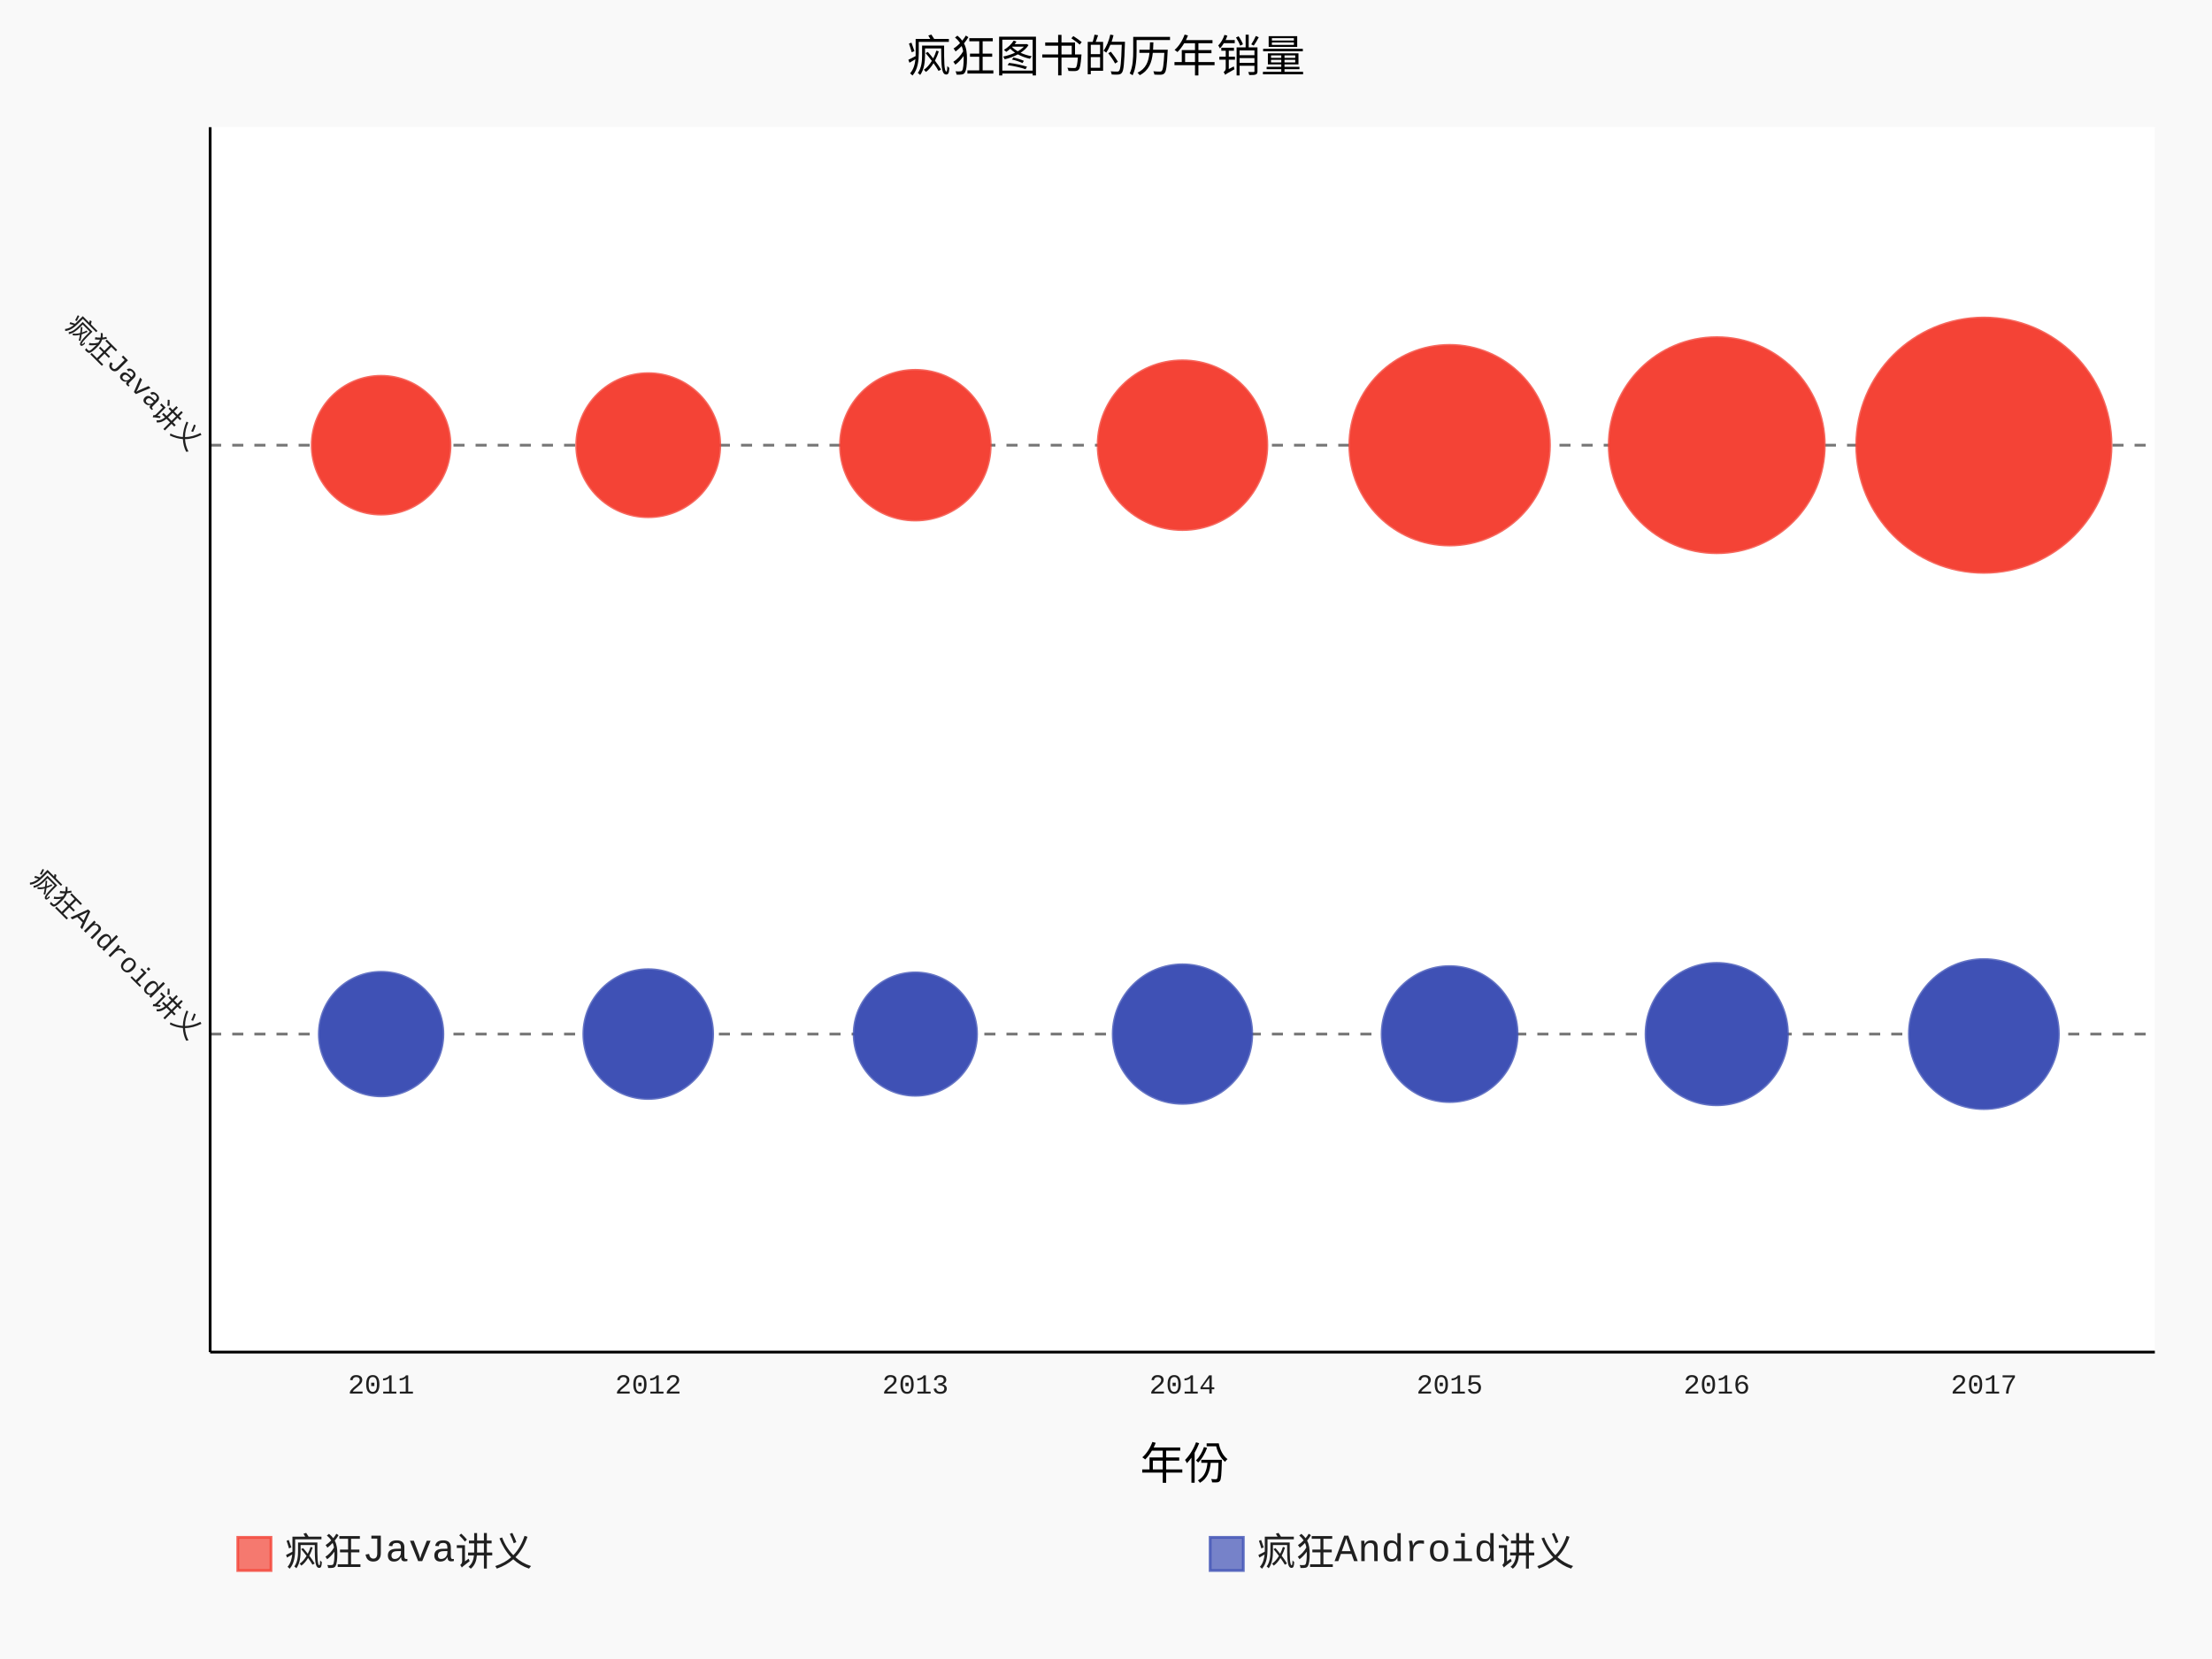
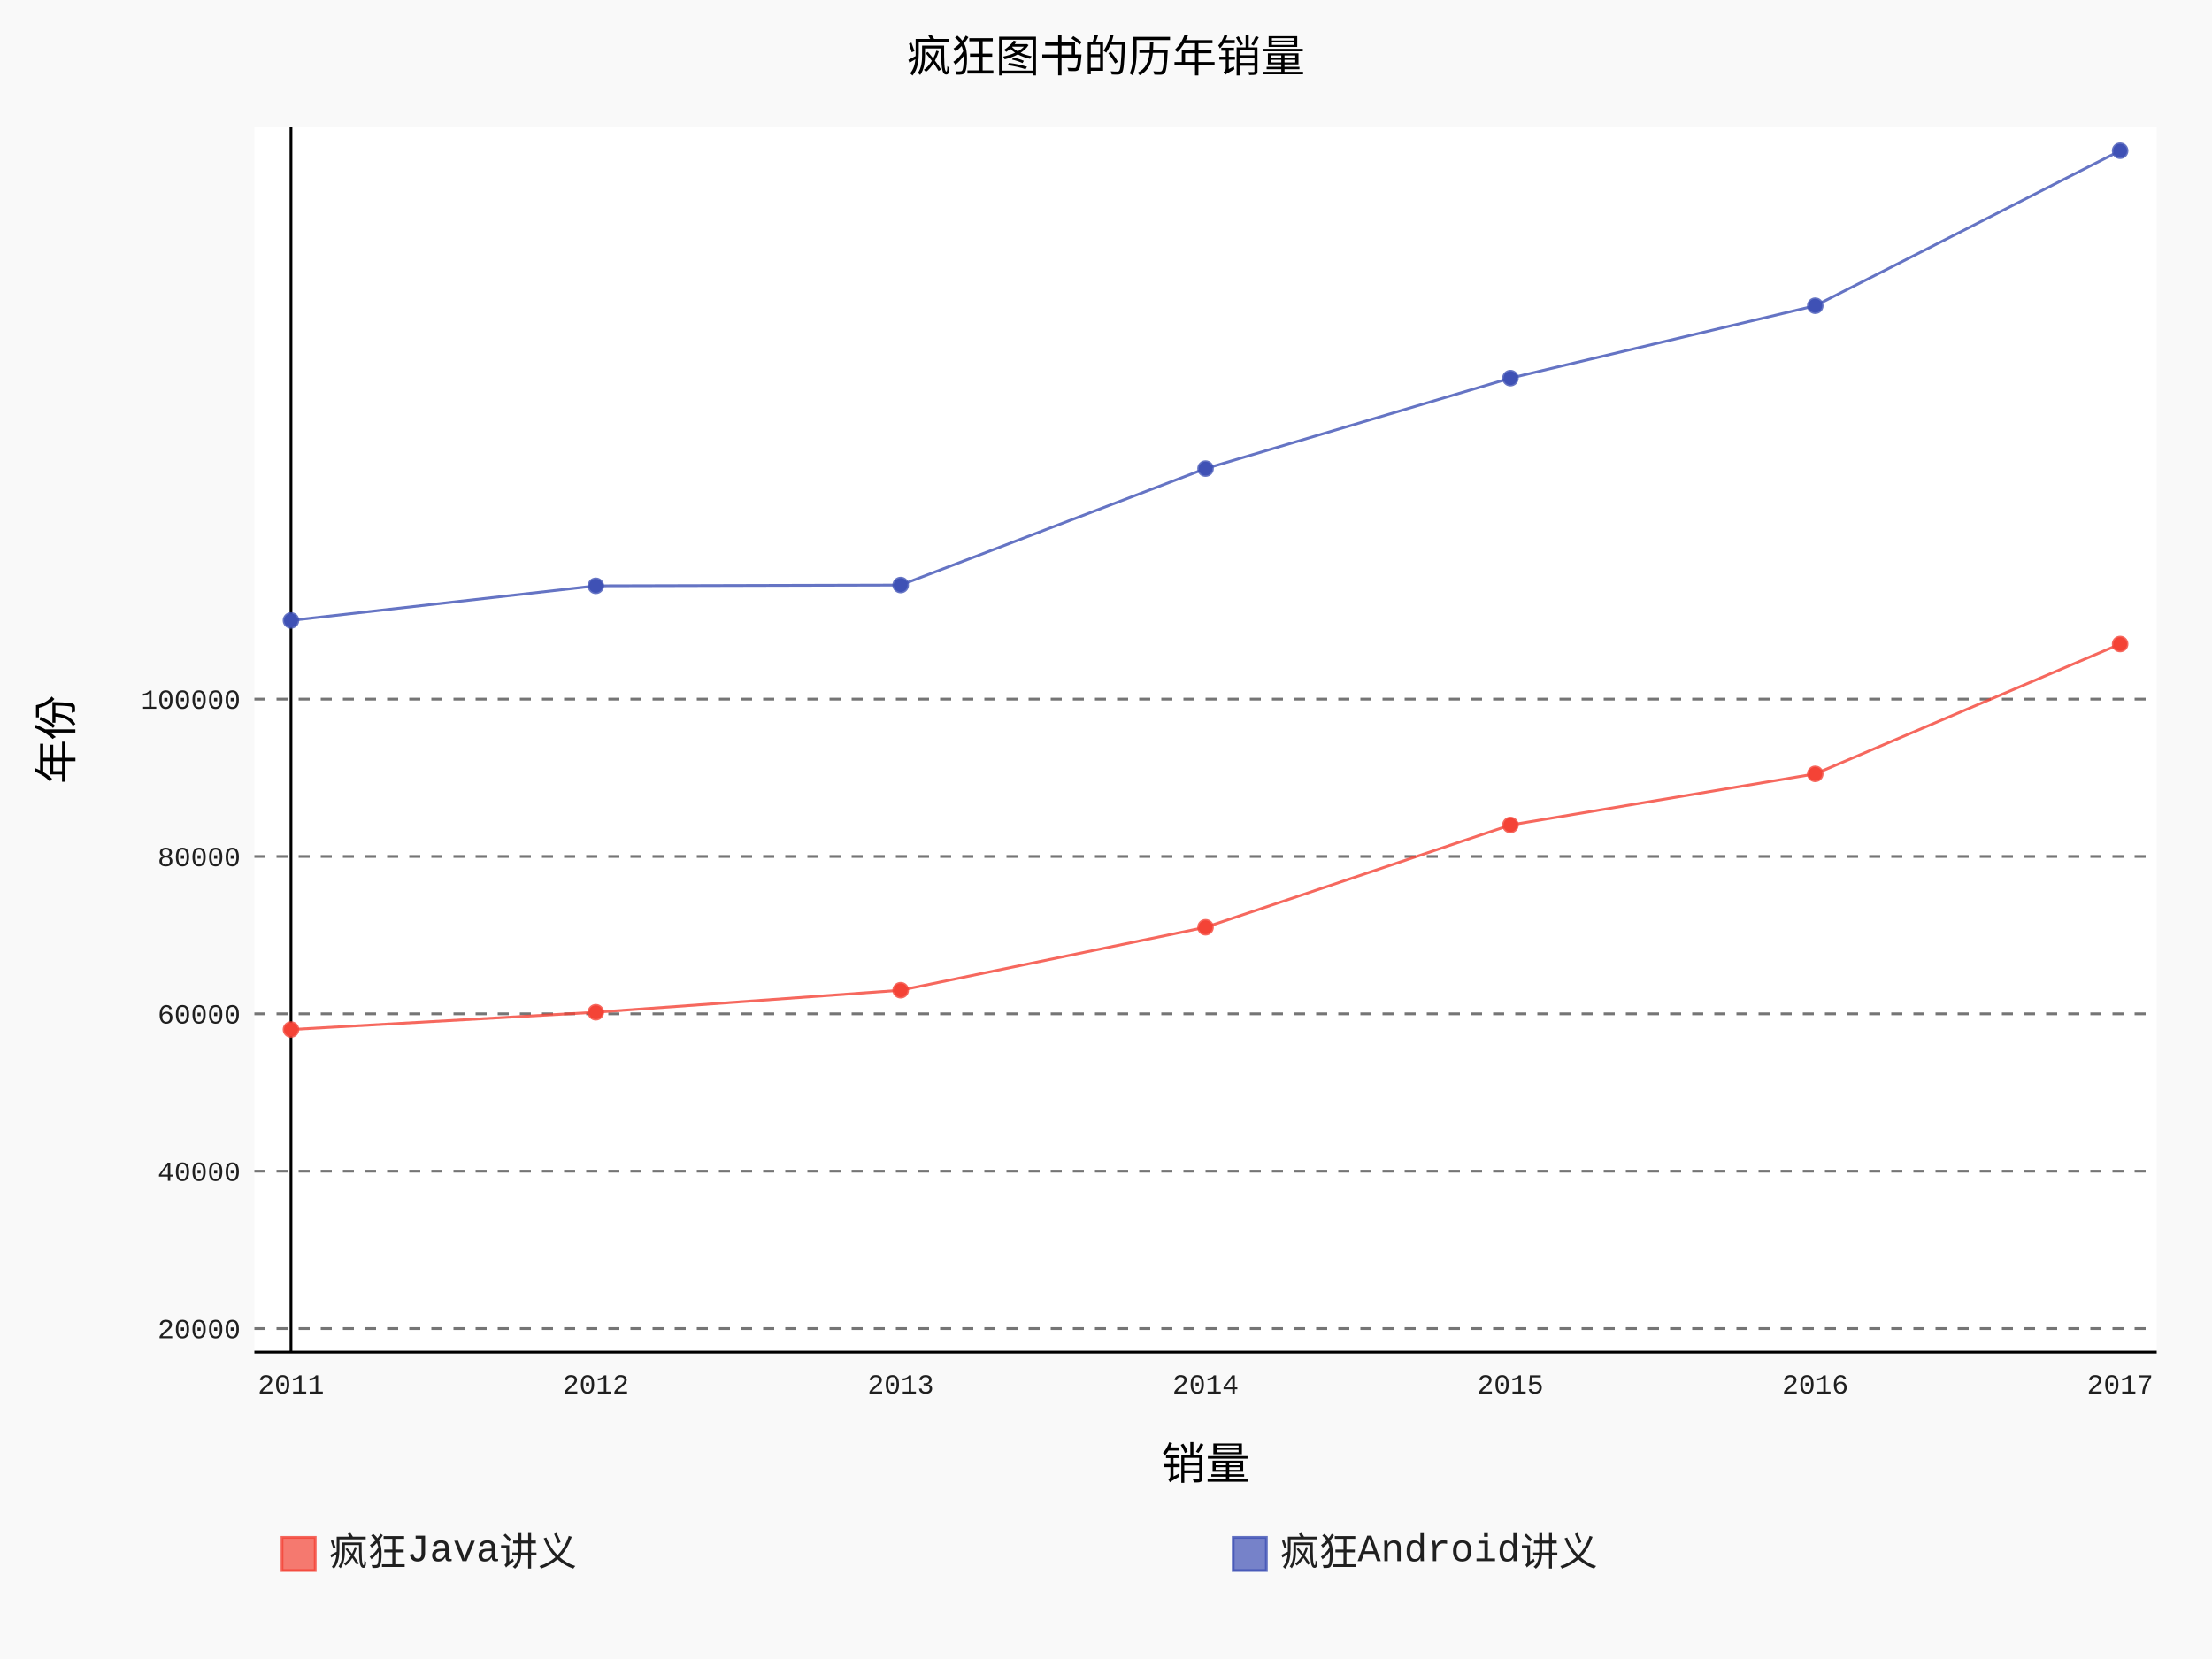
- <svg xmlns="http://www.w3.org/2000/svg" class="pygal-chart" id="chart-6531bf89-0312-42ad-8efd-6acda3d6ec10" viewBox="0 0 800 600">
+ <svg xmlns="http://www.w3.org/2000/svg" class="pygal-chart" id="chart-060130dd-f4a4-46ad-8bfe-a0f4836eefe9" viewBox="0 0 800 600">
  <defs>
-     <style type="text/css">#chart-6531bf89-0312-42ad-8efd-6acda3d6ec10{-webkit-user-select:none;-webkit-font-smoothing:antialiased;font-family:Consolas,"Liberation Mono",Menlo,Courier,monospace}#chart-6531bf89-0312-42ad-8efd-6acda3d6ec10 .title{font-family:Consolas,"Liberation Mono",Menlo,Courier,monospace;font-size:16px}#chart-6531bf89-0312-42ad-8efd-6acda3d6ec10 .legends .legend text{font-family:Consolas,"Liberation Mono",Menlo,Courier,monospace;font-size:14px}#chart-6531bf89-0312-42ad-8efd-6acda3d6ec10 .axis text{font-family:Consolas,"Liberation Mono",Menlo,Courier,monospace;font-size:10px}#chart-6531bf89-0312-42ad-8efd-6acda3d6ec10 .axis text.major{font-family:Consolas,"Liberation Mono",Menlo,Courier,monospace;font-size:10px}#chart-6531bf89-0312-42ad-8efd-6acda3d6ec10 .text-overlay text.value{font-family:Consolas,"Liberation Mono",Menlo,Courier,monospace;font-size:16px}#chart-6531bf89-0312-42ad-8efd-6acda3d6ec10 .text-overlay text.label{font-family:Consolas,"Liberation Mono",Menlo,Courier,monospace;font-size:10px}#chart-6531bf89-0312-42ad-8efd-6acda3d6ec10 .tooltip{font-family:Consolas,"Liberation Mono",Menlo,Courier,monospace;font-size:14px}#chart-6531bf89-0312-42ad-8efd-6acda3d6ec10 text.no_data{font-family:Consolas,"Liberation Mono",Menlo,Courier,monospace;font-size:64px}
- #chart-6531bf89-0312-42ad-8efd-6acda3d6ec10{background-color:rgba(249,249,249,1)}#chart-6531bf89-0312-42ad-8efd-6acda3d6ec10 path,#chart-6531bf89-0312-42ad-8efd-6acda3d6ec10 line,#chart-6531bf89-0312-42ad-8efd-6acda3d6ec10 rect,#chart-6531bf89-0312-42ad-8efd-6acda3d6ec10 circle{-webkit-transition:150ms;-moz-transition:150ms;transition:150ms}#chart-6531bf89-0312-42ad-8efd-6acda3d6ec10 .graph &gt; .background{fill:rgba(249,249,249,1)}#chart-6531bf89-0312-42ad-8efd-6acda3d6ec10 .plot &gt; .background{fill:rgba(255,255,255,1)}#chart-6531bf89-0312-42ad-8efd-6acda3d6ec10 .graph{fill:rgba(0,0,0,.87)}#chart-6531bf89-0312-42ad-8efd-6acda3d6ec10 text.no_data{fill:rgba(0,0,0,1)}#chart-6531bf89-0312-42ad-8efd-6acda3d6ec10 .title{fill:rgba(0,0,0,1)}#chart-6531bf89-0312-42ad-8efd-6acda3d6ec10 .legends .legend text{fill:rgba(0,0,0,.87)}#chart-6531bf89-0312-42ad-8efd-6acda3d6ec10 .legends .legend:hover text{fill:rgba(0,0,0,1)}#chart-6531bf89-0312-42ad-8efd-6acda3d6ec10 .axis .line{stroke:rgba(0,0,0,1)}#chart-6531bf89-0312-42ad-8efd-6acda3d6ec10 .axis .guide.line{stroke:rgba(0,0,0,.54)}#chart-6531bf89-0312-42ad-8efd-6acda3d6ec10 .axis .major.line{stroke:rgba(0,0,0,.87)}#chart-6531bf89-0312-42ad-8efd-6acda3d6ec10 .axis text.major{fill:rgba(0,0,0,1)}#chart-6531bf89-0312-42ad-8efd-6acda3d6ec10 .axis.y .guides:hover .guide.line,#chart-6531bf89-0312-42ad-8efd-6acda3d6ec10 .line-graph .axis.x .guides:hover .guide.line,#chart-6531bf89-0312-42ad-8efd-6acda3d6ec10 .stackedline-graph .axis.x .guides:hover .guide.line,#chart-6531bf89-0312-42ad-8efd-6acda3d6ec10 .xy-graph .axis.x .guides:hover .guide.line{stroke:rgba(0,0,0,1)}#chart-6531bf89-0312-42ad-8efd-6acda3d6ec10 .axis .guides:hover text{fill:rgba(0,0,0,1)}#chart-6531bf89-0312-42ad-8efd-6acda3d6ec10 .reactive{fill-opacity:.7;stroke-opacity:.8}#chart-6531bf89-0312-42ad-8efd-6acda3d6ec10 .ci{stroke:rgba(0,0,0,.87)}#chart-6531bf89-0312-42ad-8efd-6acda3d6ec10 .reactive.active,#chart-6531bf89-0312-42ad-8efd-6acda3d6ec10 .active .reactive{fill-opacity:.8;stroke-opacity:.9;stroke-width:4}#chart-6531bf89-0312-42ad-8efd-6acda3d6ec10 .ci .reactive.active{stroke-width:1.5}#chart-6531bf89-0312-42ad-8efd-6acda3d6ec10 .series text{fill:rgba(0,0,0,1)}#chart-6531bf89-0312-42ad-8efd-6acda3d6ec10 .tooltip rect{fill:rgba(255,255,255,1);stroke:rgba(0,0,0,1);-webkit-transition:opacity 150ms;-moz-transition:opacity 150ms;transition:opacity 150ms}#chart-6531bf89-0312-42ad-8efd-6acda3d6ec10 .tooltip .label{fill:rgba(0,0,0,.87)}#chart-6531bf89-0312-42ad-8efd-6acda3d6ec10 .tooltip .label{fill:rgba(0,0,0,.87)}#chart-6531bf89-0312-42ad-8efd-6acda3d6ec10 .tooltip .legend{font-size:.8em;fill:rgba(0,0,0,.54)}#chart-6531bf89-0312-42ad-8efd-6acda3d6ec10 .tooltip .x_label{font-size:.6em;fill:rgba(0,0,0,1)}#chart-6531bf89-0312-42ad-8efd-6acda3d6ec10 .tooltip .xlink{font-size:.5em;text-decoration:underline}#chart-6531bf89-0312-42ad-8efd-6acda3d6ec10 .tooltip .value{font-size:1.5em}#chart-6531bf89-0312-42ad-8efd-6acda3d6ec10 .bound{font-size:.5em}#chart-6531bf89-0312-42ad-8efd-6acda3d6ec10 .max-value{font-size:.75em;fill:rgba(0,0,0,.54)}#chart-6531bf89-0312-42ad-8efd-6acda3d6ec10 .map-element{fill:rgba(255,255,255,1);stroke:rgba(0,0,0,.54) !important}#chart-6531bf89-0312-42ad-8efd-6acda3d6ec10 .map-element .reactive{fill-opacity:inherit;stroke-opacity:inherit}#chart-6531bf89-0312-42ad-8efd-6acda3d6ec10 .color-0,#chart-6531bf89-0312-42ad-8efd-6acda3d6ec10 .color-0 a:visited{stroke:#F44336;fill:#F44336}#chart-6531bf89-0312-42ad-8efd-6acda3d6ec10 .color-1,#chart-6531bf89-0312-42ad-8efd-6acda3d6ec10 .color-1 a:visited{stroke:#3F51B5;fill:#3F51B5}#chart-6531bf89-0312-42ad-8efd-6acda3d6ec10 .text-overlay .color-0 text{fill:black}#chart-6531bf89-0312-42ad-8efd-6acda3d6ec10 .text-overlay .color-1 text{fill:black}
- #chart-6531bf89-0312-42ad-8efd-6acda3d6ec10 text.no_data{text-anchor:middle}#chart-6531bf89-0312-42ad-8efd-6acda3d6ec10 .guide.line{fill:none}#chart-6531bf89-0312-42ad-8efd-6acda3d6ec10 .centered{text-anchor:middle}#chart-6531bf89-0312-42ad-8efd-6acda3d6ec10 .title{text-anchor:middle}#chart-6531bf89-0312-42ad-8efd-6acda3d6ec10 .legends .legend text{fill-opacity:1}#chart-6531bf89-0312-42ad-8efd-6acda3d6ec10 .axis.x text{text-anchor:middle}#chart-6531bf89-0312-42ad-8efd-6acda3d6ec10 .axis.x:not(.web) text[transform]{text-anchor:start}#chart-6531bf89-0312-42ad-8efd-6acda3d6ec10 .axis.x:not(.web) text[transform].backwards{text-anchor:end}#chart-6531bf89-0312-42ad-8efd-6acda3d6ec10 .axis.y text{text-anchor:end}#chart-6531bf89-0312-42ad-8efd-6acda3d6ec10 .axis.y text[transform].backwards{text-anchor:start}#chart-6531bf89-0312-42ad-8efd-6acda3d6ec10 .axis.y2 text{text-anchor:start}#chart-6531bf89-0312-42ad-8efd-6acda3d6ec10 .axis.y2 text[transform].backwards{text-anchor:end}#chart-6531bf89-0312-42ad-8efd-6acda3d6ec10 .axis .guide.line{stroke-dasharray:4,4}#chart-6531bf89-0312-42ad-8efd-6acda3d6ec10 .axis .major.guide.line{stroke-dasharray:6,6}#chart-6531bf89-0312-42ad-8efd-6acda3d6ec10 .horizontal .axis.y .guide.line,#chart-6531bf89-0312-42ad-8efd-6acda3d6ec10 .horizontal .axis.y2 .guide.line,#chart-6531bf89-0312-42ad-8efd-6acda3d6ec10 .vertical .axis.x .guide.line{opacity:0}#chart-6531bf89-0312-42ad-8efd-6acda3d6ec10 .horizontal .axis.always_show .guide.line,#chart-6531bf89-0312-42ad-8efd-6acda3d6ec10 .vertical .axis.always_show .guide.line{opacity:1 !important}#chart-6531bf89-0312-42ad-8efd-6acda3d6ec10 .axis.y .guides:hover .guide.line,#chart-6531bf89-0312-42ad-8efd-6acda3d6ec10 .axis.y2 .guides:hover .guide.line,#chart-6531bf89-0312-42ad-8efd-6acda3d6ec10 .axis.x .guides:hover .guide.line{opacity:1}#chart-6531bf89-0312-42ad-8efd-6acda3d6ec10 .axis .guides:hover text{opacity:1}#chart-6531bf89-0312-42ad-8efd-6acda3d6ec10 .nofill{fill:none}#chart-6531bf89-0312-42ad-8efd-6acda3d6ec10 .subtle-fill{fill-opacity:.2}#chart-6531bf89-0312-42ad-8efd-6acda3d6ec10 .dot{stroke-width:1px;fill-opacity:1}#chart-6531bf89-0312-42ad-8efd-6acda3d6ec10 .dot.active{stroke-width:5px}#chart-6531bf89-0312-42ad-8efd-6acda3d6ec10 .dot.negative{fill:transparent}#chart-6531bf89-0312-42ad-8efd-6acda3d6ec10 text,#chart-6531bf89-0312-42ad-8efd-6acda3d6ec10 tspan{stroke:none !important}#chart-6531bf89-0312-42ad-8efd-6acda3d6ec10 .series text.active{opacity:1}#chart-6531bf89-0312-42ad-8efd-6acda3d6ec10 .tooltip rect{fill-opacity:.95;stroke-width:.5}#chart-6531bf89-0312-42ad-8efd-6acda3d6ec10 .tooltip text{fill-opacity:1}#chart-6531bf89-0312-42ad-8efd-6acda3d6ec10 .showable{visibility:hidden}#chart-6531bf89-0312-42ad-8efd-6acda3d6ec10 .showable.shown{visibility:visible}#chart-6531bf89-0312-42ad-8efd-6acda3d6ec10 .gauge-background{fill:rgba(229,229,229,1);stroke:none}#chart-6531bf89-0312-42ad-8efd-6acda3d6ec10 .bg-lines{stroke:rgba(249,249,249,1);stroke-width:2px}</style>
+     <style type="text/css">#chart-060130dd-f4a4-46ad-8bfe-a0f4836eefe9{-webkit-user-select:none;-webkit-font-smoothing:antialiased;font-family:Consolas,"Liberation Mono",Menlo,Courier,monospace}#chart-060130dd-f4a4-46ad-8bfe-a0f4836eefe9 .title{font-family:Consolas,"Liberation Mono",Menlo,Courier,monospace;font-size:16px}#chart-060130dd-f4a4-46ad-8bfe-a0f4836eefe9 .legends .legend text{font-family:Consolas,"Liberation Mono",Menlo,Courier,monospace;font-size:14px}#chart-060130dd-f4a4-46ad-8bfe-a0f4836eefe9 .axis text{font-family:Consolas,"Liberation Mono",Menlo,Courier,monospace;font-size:10px}#chart-060130dd-f4a4-46ad-8bfe-a0f4836eefe9 .axis text.major{font-family:Consolas,"Liberation Mono",Menlo,Courier,monospace;font-size:10px}#chart-060130dd-f4a4-46ad-8bfe-a0f4836eefe9 .text-overlay text.value{font-family:Consolas,"Liberation Mono",Menlo,Courier,monospace;font-size:16px}#chart-060130dd-f4a4-46ad-8bfe-a0f4836eefe9 .text-overlay text.label{font-family:Consolas,"Liberation Mono",Menlo,Courier,monospace;font-size:10px}#chart-060130dd-f4a4-46ad-8bfe-a0f4836eefe9 .tooltip{font-family:Consolas,"Liberation Mono",Menlo,Courier,monospace;font-size:14px}#chart-060130dd-f4a4-46ad-8bfe-a0f4836eefe9 text.no_data{font-family:Consolas,"Liberation Mono",Menlo,Courier,monospace;font-size:64px}
+ #chart-060130dd-f4a4-46ad-8bfe-a0f4836eefe9{background-color:rgba(249,249,249,1)}#chart-060130dd-f4a4-46ad-8bfe-a0f4836eefe9 path,#chart-060130dd-f4a4-46ad-8bfe-a0f4836eefe9 line,#chart-060130dd-f4a4-46ad-8bfe-a0f4836eefe9 rect,#chart-060130dd-f4a4-46ad-8bfe-a0f4836eefe9 circle{-webkit-transition:150ms;-moz-transition:150ms;transition:150ms}#chart-060130dd-f4a4-46ad-8bfe-a0f4836eefe9 .graph &gt; .background{fill:rgba(249,249,249,1)}#chart-060130dd-f4a4-46ad-8bfe-a0f4836eefe9 .plot &gt; .background{fill:rgba(255,255,255,1)}#chart-060130dd-f4a4-46ad-8bfe-a0f4836eefe9 .graph{fill:rgba(0,0,0,.87)}#chart-060130dd-f4a4-46ad-8bfe-a0f4836eefe9 text.no_data{fill:rgba(0,0,0,1)}#chart-060130dd-f4a4-46ad-8bfe-a0f4836eefe9 .title{fill:rgba(0,0,0,1)}#chart-060130dd-f4a4-46ad-8bfe-a0f4836eefe9 .legends .legend text{fill:rgba(0,0,0,.87)}#chart-060130dd-f4a4-46ad-8bfe-a0f4836eefe9 .legends .legend:hover text{fill:rgba(0,0,0,1)}#chart-060130dd-f4a4-46ad-8bfe-a0f4836eefe9 .axis .line{stroke:rgba(0,0,0,1)}#chart-060130dd-f4a4-46ad-8bfe-a0f4836eefe9 .axis .guide.line{stroke:rgba(0,0,0,.54)}#chart-060130dd-f4a4-46ad-8bfe-a0f4836eefe9 .axis .major.line{stroke:rgba(0,0,0,.87)}#chart-060130dd-f4a4-46ad-8bfe-a0f4836eefe9 .axis text.major{fill:rgba(0,0,0,1)}#chart-060130dd-f4a4-46ad-8bfe-a0f4836eefe9 .axis.y .guides:hover .guide.line,#chart-060130dd-f4a4-46ad-8bfe-a0f4836eefe9 .line-graph .axis.x .guides:hover .guide.line,#chart-060130dd-f4a4-46ad-8bfe-a0f4836eefe9 .stackedline-graph .axis.x .guides:hover .guide.line,#chart-060130dd-f4a4-46ad-8bfe-a0f4836eefe9 .xy-graph .axis.x .guides:hover .guide.line{stroke:rgba(0,0,0,1)}#chart-060130dd-f4a4-46ad-8bfe-a0f4836eefe9 .axis .guides:hover text{fill:rgba(0,0,0,1)}#chart-060130dd-f4a4-46ad-8bfe-a0f4836eefe9 .reactive{fill-opacity:.7;stroke-opacity:.8}#chart-060130dd-f4a4-46ad-8bfe-a0f4836eefe9 .ci{stroke:rgba(0,0,0,.87)}#chart-060130dd-f4a4-46ad-8bfe-a0f4836eefe9 .reactive.active,#chart-060130dd-f4a4-46ad-8bfe-a0f4836eefe9 .active .reactive{fill-opacity:.8;stroke-opacity:.9;stroke-width:4}#chart-060130dd-f4a4-46ad-8bfe-a0f4836eefe9 .ci .reactive.active{stroke-width:1.5}#chart-060130dd-f4a4-46ad-8bfe-a0f4836eefe9 .series text{fill:rgba(0,0,0,1)}#chart-060130dd-f4a4-46ad-8bfe-a0f4836eefe9 .tooltip rect{fill:rgba(255,255,255,1);stroke:rgba(0,0,0,1);-webkit-transition:opacity 150ms;-moz-transition:opacity 150ms;transition:opacity 150ms}#chart-060130dd-f4a4-46ad-8bfe-a0f4836eefe9 .tooltip .label{fill:rgba(0,0,0,.87)}#chart-060130dd-f4a4-46ad-8bfe-a0f4836eefe9 .tooltip .label{fill:rgba(0,0,0,.87)}#chart-060130dd-f4a4-46ad-8bfe-a0f4836eefe9 .tooltip .legend{font-size:.8em;fill:rgba(0,0,0,.54)}#chart-060130dd-f4a4-46ad-8bfe-a0f4836eefe9 .tooltip .x_label{font-size:.6em;fill:rgba(0,0,0,1)}#chart-060130dd-f4a4-46ad-8bfe-a0f4836eefe9 .tooltip .xlink{font-size:.5em;text-decoration:underline}#chart-060130dd-f4a4-46ad-8bfe-a0f4836eefe9 .tooltip .value{font-size:1.5em}#chart-060130dd-f4a4-46ad-8bfe-a0f4836eefe9 .bound{font-size:.5em}#chart-060130dd-f4a4-46ad-8bfe-a0f4836eefe9 .max-value{font-size:.75em;fill:rgba(0,0,0,.54)}#chart-060130dd-f4a4-46ad-8bfe-a0f4836eefe9 .map-element{fill:rgba(255,255,255,1);stroke:rgba(0,0,0,.54) !important}#chart-060130dd-f4a4-46ad-8bfe-a0f4836eefe9 .map-element .reactive{fill-opacity:inherit;stroke-opacity:inherit}#chart-060130dd-f4a4-46ad-8bfe-a0f4836eefe9 .color-0,#chart-060130dd-f4a4-46ad-8bfe-a0f4836eefe9 .color-0 a:visited{stroke:#F44336;fill:#F44336}#chart-060130dd-f4a4-46ad-8bfe-a0f4836eefe9 .color-1,#chart-060130dd-f4a4-46ad-8bfe-a0f4836eefe9 .color-1 a:visited{stroke:#3F51B5;fill:#3F51B5}#chart-060130dd-f4a4-46ad-8bfe-a0f4836eefe9 .text-overlay .color-0 text{fill:black}#chart-060130dd-f4a4-46ad-8bfe-a0f4836eefe9 .text-overlay .color-1 text{fill:black}
+ #chart-060130dd-f4a4-46ad-8bfe-a0f4836eefe9 text.no_data{text-anchor:middle}#chart-060130dd-f4a4-46ad-8bfe-a0f4836eefe9 .guide.line{fill:none}#chart-060130dd-f4a4-46ad-8bfe-a0f4836eefe9 .centered{text-anchor:middle}#chart-060130dd-f4a4-46ad-8bfe-a0f4836eefe9 .title{text-anchor:middle}#chart-060130dd-f4a4-46ad-8bfe-a0f4836eefe9 .legends .legend text{fill-opacity:1}#chart-060130dd-f4a4-46ad-8bfe-a0f4836eefe9 .axis.x text{text-anchor:middle}#chart-060130dd-f4a4-46ad-8bfe-a0f4836eefe9 .axis.x:not(.web) text[transform]{text-anchor:start}#chart-060130dd-f4a4-46ad-8bfe-a0f4836eefe9 .axis.x:not(.web) text[transform].backwards{text-anchor:end}#chart-060130dd-f4a4-46ad-8bfe-a0f4836eefe9 .axis.y text{text-anchor:end}#chart-060130dd-f4a4-46ad-8bfe-a0f4836eefe9 .axis.y text[transform].backwards{text-anchor:start}#chart-060130dd-f4a4-46ad-8bfe-a0f4836eefe9 .axis.y2 text{text-anchor:start}#chart-060130dd-f4a4-46ad-8bfe-a0f4836eefe9 .axis.y2 text[transform].backwards{text-anchor:end}#chart-060130dd-f4a4-46ad-8bfe-a0f4836eefe9 .axis .guide.line{stroke-dasharray:4,4}#chart-060130dd-f4a4-46ad-8bfe-a0f4836eefe9 .axis .major.guide.line{stroke-dasharray:6,6}#chart-060130dd-f4a4-46ad-8bfe-a0f4836eefe9 .horizontal .axis.y .guide.line,#chart-060130dd-f4a4-46ad-8bfe-a0f4836eefe9 .horizontal .axis.y2 .guide.line,#chart-060130dd-f4a4-46ad-8bfe-a0f4836eefe9 .vertical .axis.x .guide.line{opacity:0}#chart-060130dd-f4a4-46ad-8bfe-a0f4836eefe9 .horizontal .axis.always_show .guide.line,#chart-060130dd-f4a4-46ad-8bfe-a0f4836eefe9 .vertical .axis.always_show .guide.line{opacity:1 !important}#chart-060130dd-f4a4-46ad-8bfe-a0f4836eefe9 .axis.y .guides:hover .guide.line,#chart-060130dd-f4a4-46ad-8bfe-a0f4836eefe9 .axis.y2 .guides:hover .guide.line,#chart-060130dd-f4a4-46ad-8bfe-a0f4836eefe9 .axis.x .guides:hover .guide.line{opacity:1}#chart-060130dd-f4a4-46ad-8bfe-a0f4836eefe9 .axis .guides:hover text{opacity:1}#chart-060130dd-f4a4-46ad-8bfe-a0f4836eefe9 .nofill{fill:none}#chart-060130dd-f4a4-46ad-8bfe-a0f4836eefe9 .subtle-fill{fill-opacity:.2}#chart-060130dd-f4a4-46ad-8bfe-a0f4836eefe9 .dot{stroke-width:1px;fill-opacity:1}#chart-060130dd-f4a4-46ad-8bfe-a0f4836eefe9 .dot.active{stroke-width:5px}#chart-060130dd-f4a4-46ad-8bfe-a0f4836eefe9 .dot.negative{fill:transparent}#chart-060130dd-f4a4-46ad-8bfe-a0f4836eefe9 text,#chart-060130dd-f4a4-46ad-8bfe-a0f4836eefe9 tspan{stroke:none !important}#chart-060130dd-f4a4-46ad-8bfe-a0f4836eefe9 .series text.active{opacity:1}#chart-060130dd-f4a4-46ad-8bfe-a0f4836eefe9 .tooltip rect{fill-opacity:.95;stroke-width:.5}#chart-060130dd-f4a4-46ad-8bfe-a0f4836eefe9 .tooltip text{fill-opacity:1}#chart-060130dd-f4a4-46ad-8bfe-a0f4836eefe9 .showable{visibility:hidden}#chart-060130dd-f4a4-46ad-8bfe-a0f4836eefe9 .showable.shown{visibility:visible}#chart-060130dd-f4a4-46ad-8bfe-a0f4836eefe9 .gauge-background{fill:rgba(229,229,229,1);stroke:none}#chart-060130dd-f4a4-46ad-8bfe-a0f4836eefe9 .bg-lines{stroke:rgba(249,249,249,1);stroke-width:2px}</style>
  </defs>
-   <g class="graph dot-graph vertical">
+   <g class="graph stackedline-graph vertical">
    <rect class="background" height="600" width="800" x="0" y="0" />
-     <g class="plot" transform="translate(76, 46)">
-       <rect class="background" height="443.0" width="703.331" x="0" y="0" />
+     <g class="plot" transform="translate(92, 46)">
+       <rect class="background" height="443.0" width="688.0" x="0" y="0" />
      <g class="axis y always_show">
-         <path class="line" d="M0 443 h703.331" />
+         <path class="line" d="M0 443 h688" />
        <g class="guides">
-           <path class="guide line" d="M0 115.01 h703.331" />
-           <text class="" transform="rotate(45 -5 115.0096)" x="-5" y="118.51">疯狂Java讲义</text>
+           <path class="guide line" d="M0 434.481 h688" />
+           <text class="" x="-5" y="437.981">20000</text>
        </g>
        <g class="guides">
-           <path class="guide line" d="M0 327.99 h703.331" />
-           <text class="" transform="rotate(45 -5 327.9904)" x="-5" y="331.49">疯狂Android讲义</text>
+           <path class="guide line" d="M0 377.572 h688" />
+           <text class="" x="-5" y="381.072">40000</text>
+         </g>
+         <g class="guides">
+           <path class="guide line" d="M0 320.663 h688" />
+           <text class="" x="-5" y="324.163">60000</text>
+         </g>
+         <g class="guides">
+           <path class="guide line" d="M0 263.755 h688" />
+           <text class="" x="-5" y="267.255">80000</text>
+         </g>
+         <g class="guides">
+           <path class="guide line" d="M0 206.846 h688" />
+           <text class="" x="-5" y="210.346">100000</text>
        </g>
      </g>
      <g class="axis x">
-         <path class="line" d="M0 0 v443" />
        <g class="guides">
-           <path class="guide line" d="M61.831 0 v443" />
-           <text class="" x="61.831" y="458.0">2011</text>
+           <path class="line" d="M13.231 0 v443" />
+           <text class="" x="13.231" y="458.0">2011</text>
        </g>
        <g class="guides">
-           <path class="guide line" d="M158.443 0 v443" />
-           <text class="" x="158.443" y="458.0">2012</text>
+           <path class="guide line" d="M123.487 0 v443" />
+           <text class="" x="123.487" y="458.0">2012</text>
        </g>
        <g class="guides">
-           <path class="guide line" d="M255.054 0 v443" />
-           <text class="" x="255.054" y="458.0">2013</text>
+           <path class="guide line" d="M233.744 0 v443" />
+           <text class="" x="233.744" y="458.0">2013</text>
        </g>
        <g class="guides">
-           <path class="guide line" d="M351.665 0 v443" />
-           <text class="" x="351.665" y="458.0">2014</text>
+           <path class="guide line" d="M344 0 v443" />
+           <text class="" x="344.0" y="458.0">2014</text>
        </g>
        <g class="guides">
-           <path class="guide line" d="M448.277 0 v443" />
-           <text class="" x="448.277" y="458.0">2015</text>
+           <path class="guide line" d="M454.256 0 v443" />
+           <text class="" x="454.256" y="458.0">2015</text>
        </g>
        <g class="guides">
-           <path class="guide line" d="M544.888 0 v443" />
-           <text class="" x="544.888" y="458.0">2016</text>
+           <path class="guide line" d="M564.513 0 v443" />
+           <text class="" x="564.513" y="458.0">2016</text>
        </g>
        <g class="guides">
-           <path class="guide line" d="M641.5 0 v443" />
-           <text class="" x="641.5" y="458.0">2017</text>
+           <path class="guide line" d="M674.769 0 v443" />
+           <text class="" x="674.769" y="458.0">2017</text>
        </g>
      </g>
      <g class="series serie-0 color-0">
+         <path class="line reactive nofill" d="M13.231 326.354 L123.487 320.094 233.744 312.127 344 289.364 454.256 252.373 564.513 233.878 674.769 186.928" />
+       </g>
+       <g class="series serie-1 color-1">
+         <path class="line reactive nofill" d="M13.231 178.392 L123.487 165.872 233.744 165.587 344 123.475 454.256 90.752 564.513 64.574 674.769 8.519" />
+       </g>
+     </g>
+     <g class="titles">
+       <text class="title plot_title" x="400.0" y="26">疯狂图书的历年销量</text>
+       <text class="title" x="436.0" y="535.0">销量</text>
+       <text class="title" transform="rotate(-90 0 267.5)" x="0" y="293.5">年份</text>
+     </g>
+     <g class="plot overlay" transform="translate(92, 46)">
+       <g class="series serie-0 color-0">
        <g class="dots">
-           <circle class="dot reactive tooltip-trigger" cx="61.831" cy="115.01" r="24.938" />
+           <circle class="dot reactive tooltip-trigger" cx="13.231" cy="326.354" r="2.5" />
        </g>
        <g class="dots">
-           <circle class="dot reactive tooltip-trigger" cx="158.443" cy="115.01" r="25.883" />
+           <circle class="dot reactive tooltip-trigger" cx="123.487" cy="320.094" r="2.5" />
        </g>
        <g class="dots">
-           <circle class="dot reactive tooltip-trigger" cx="255.054" cy="115.01" r="27.087" />
+           <circle class="dot reactive tooltip-trigger" cx="233.744" cy="312.127" r="2.5" />
        </g>
        <g class="dots">
-           <circle class="dot reactive tooltip-trigger" cx="351.665" cy="115.01" r="30.527" />
+           <circle class="dot reactive tooltip-trigger" cx="344.0" cy="289.364" r="2.5" />
        </g>
        <g class="dots">
-           <circle class="dot reactive tooltip-trigger" cx="448.277" cy="115.01" r="36.116" />
+           <circle class="dot reactive tooltip-trigger" cx="454.256" cy="252.373" r="2.5" />
        </g>
        <g class="dots">
-           <circle class="dot reactive tooltip-trigger" cx="544.888" cy="115.01" r="38.911" />
+           <circle class="dot reactive tooltip-trigger" cx="564.513" cy="233.878" r="2.5" />
        </g>
        <g class="dots">
-           <circle class="dot reactive tooltip-trigger" cx="641.5" cy="115.01" r="46.005" />
+           <circle class="dot reactive tooltip-trigger" cx="674.769" cy="186.928" r="2.5" />
        </g>
      </g>
      <g class="series serie-1 color-1">
        <g class="dots">
-           <circle class="dot reactive tooltip-trigger" cx="61.831" cy="327.99" r="22.358" />
+           <circle class="dot reactive tooltip-trigger" cx="13.231" cy="178.392" r="2.5" />
        </g>
        <g class="dots">
-           <circle class="dot reactive tooltip-trigger" cx="158.443" cy="327.99" r="23.304" />
+           <circle class="dot reactive tooltip-trigger" cx="123.487" cy="165.872" r="2.5" />
        </g>
        <g class="dots">
-           <circle class="dot reactive tooltip-trigger" cx="255.054" cy="327.99" r="22.143" />
+           <circle class="dot reactive tooltip-trigger" cx="233.744" cy="165.587" r="2.5" />
        </g>
        <g class="dots">
-           <circle class="dot reactive tooltip-trigger" cx="351.665" cy="327.99" r="25.067" />
+           <circle class="dot reactive tooltip-trigger" cx="344.0" cy="123.475" r="2.5" />
        </g>
        <g class="dots">
-           <circle class="dot reactive tooltip-trigger" cx="448.277" cy="327.99" r="24.422" />
+           <circle class="dot reactive tooltip-trigger" cx="454.256" cy="90.752" r="2.5" />
        </g>
        <g class="dots">
-           <circle class="dot reactive tooltip-trigger" cx="544.888" cy="327.99" r="25.582" />
+           <circle class="dot reactive tooltip-trigger" cx="564.513" cy="64.574" r="2.5" />
        </g>
        <g class="dots">
-           <circle class="dot reactive tooltip-trigger" cx="641.5" cy="327.99" r="26.958" />
+           <circle class="dot reactive tooltip-trigger" cx="674.769" cy="8.519" r="2.5" />
        </g>
      </g>
    </g>
-     <g class="titles">
-       <text class="title plot_title" x="400.0" y="26">疯狂图书的历年销量</text>
-       <text class="title" x="428.335" y="535.0">年份</text>
-     </g>
-     <g class="plot overlay" transform="translate(76, 46)">
+     <g class="plot text-overlay" transform="translate(92, 46)">
      <g class="series serie-0 color-0" />
      <g class="series serie-1 color-1" />
    </g>
-     <g class="plot text-overlay" transform="translate(76, 46)">
-       <g class="series serie-0 color-0" />
-       <g class="series serie-1 color-1" />
-     </g>
-     <g class="plot tooltip-overlay" transform="translate(76, 46)">
+     <g class="plot tooltip-overlay" transform="translate(92, 46)">
      <g class="tooltip" style="opacity: 0" transform="translate(0 0)">
        <rect class="tooltip-box" height="0" rx="0" ry="0" width="0" />
        <g class="text" />
      </g>
    </g>
-     <g class="legends" transform="translate(86, 555)">
+     <g class="legends" transform="translate(102, 555)">
      <g class="legend reactive activate-serie" id="activate-serie-0">
        <rect class="color-0 reactive" height="12" width="12" x="0.0" y="1.0" />
        <text x="17.0" y="11.2">疯狂Java讲义</text>
      </g>
      <g class="legend reactive activate-serie" id="activate-serie-1">
-         <rect class="color-1 reactive" height="12" width="12" x="351.665" y="1.0" />
-         <text x="368.665" y="11.2">疯狂Android讲义</text>
+         <rect class="color-1 reactive" height="12" width="12" x="344.0" y="1.0" />
+         <text x="361.0" y="11.2">疯狂Android讲义</text>
      </g>
    </g>
  </g>
</svg>
